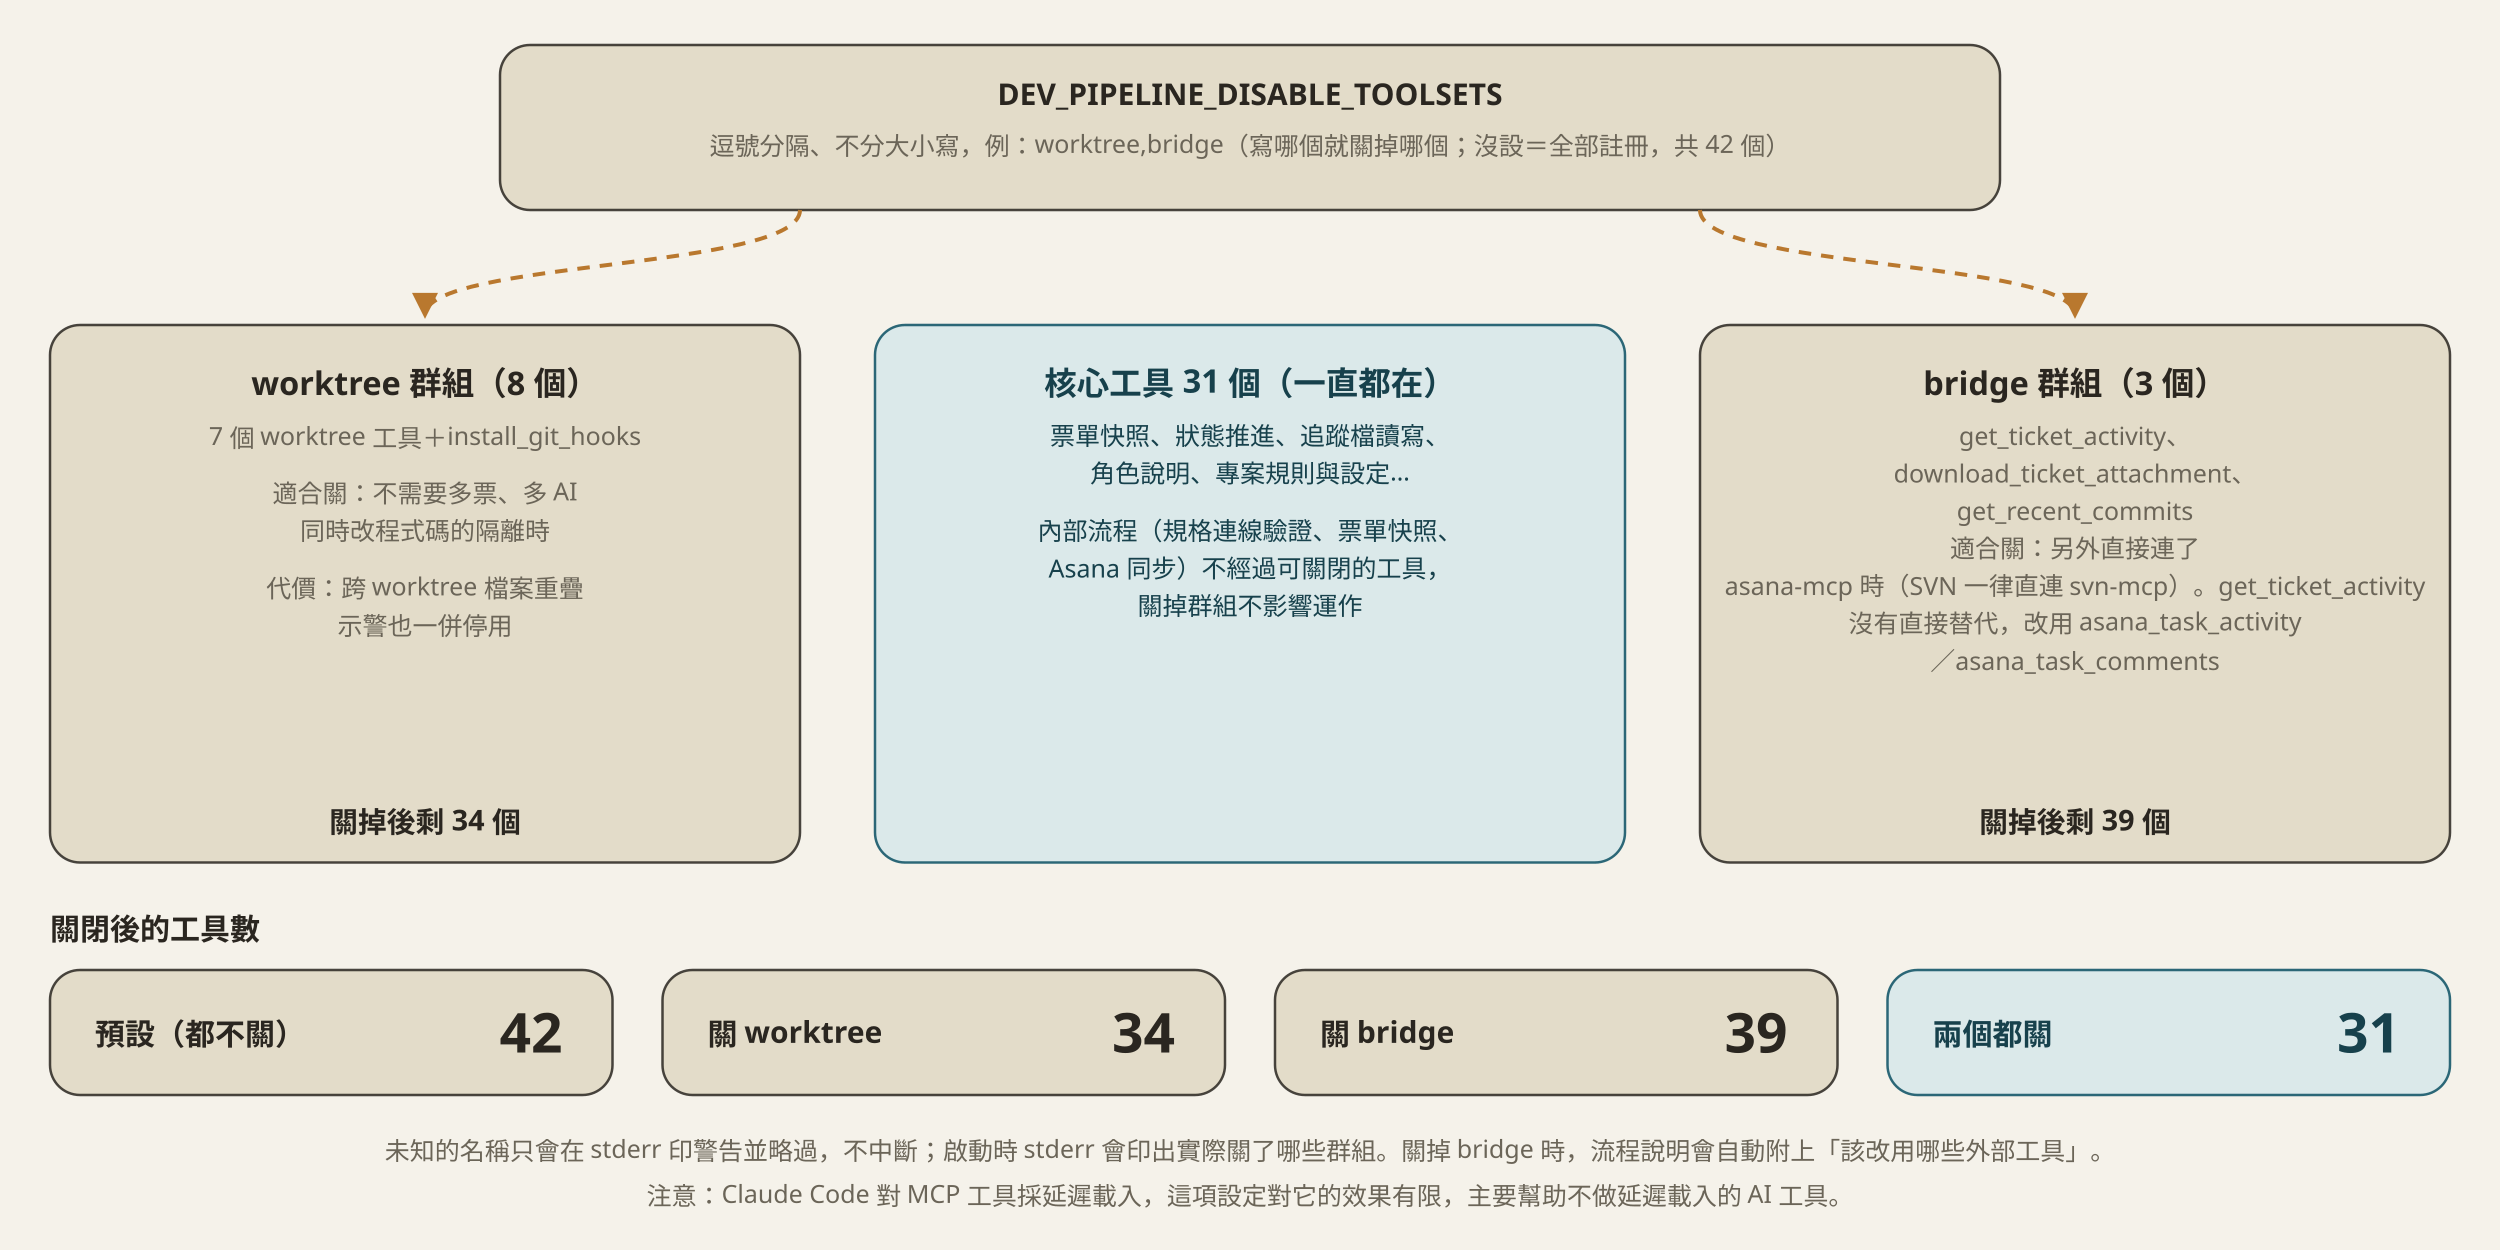
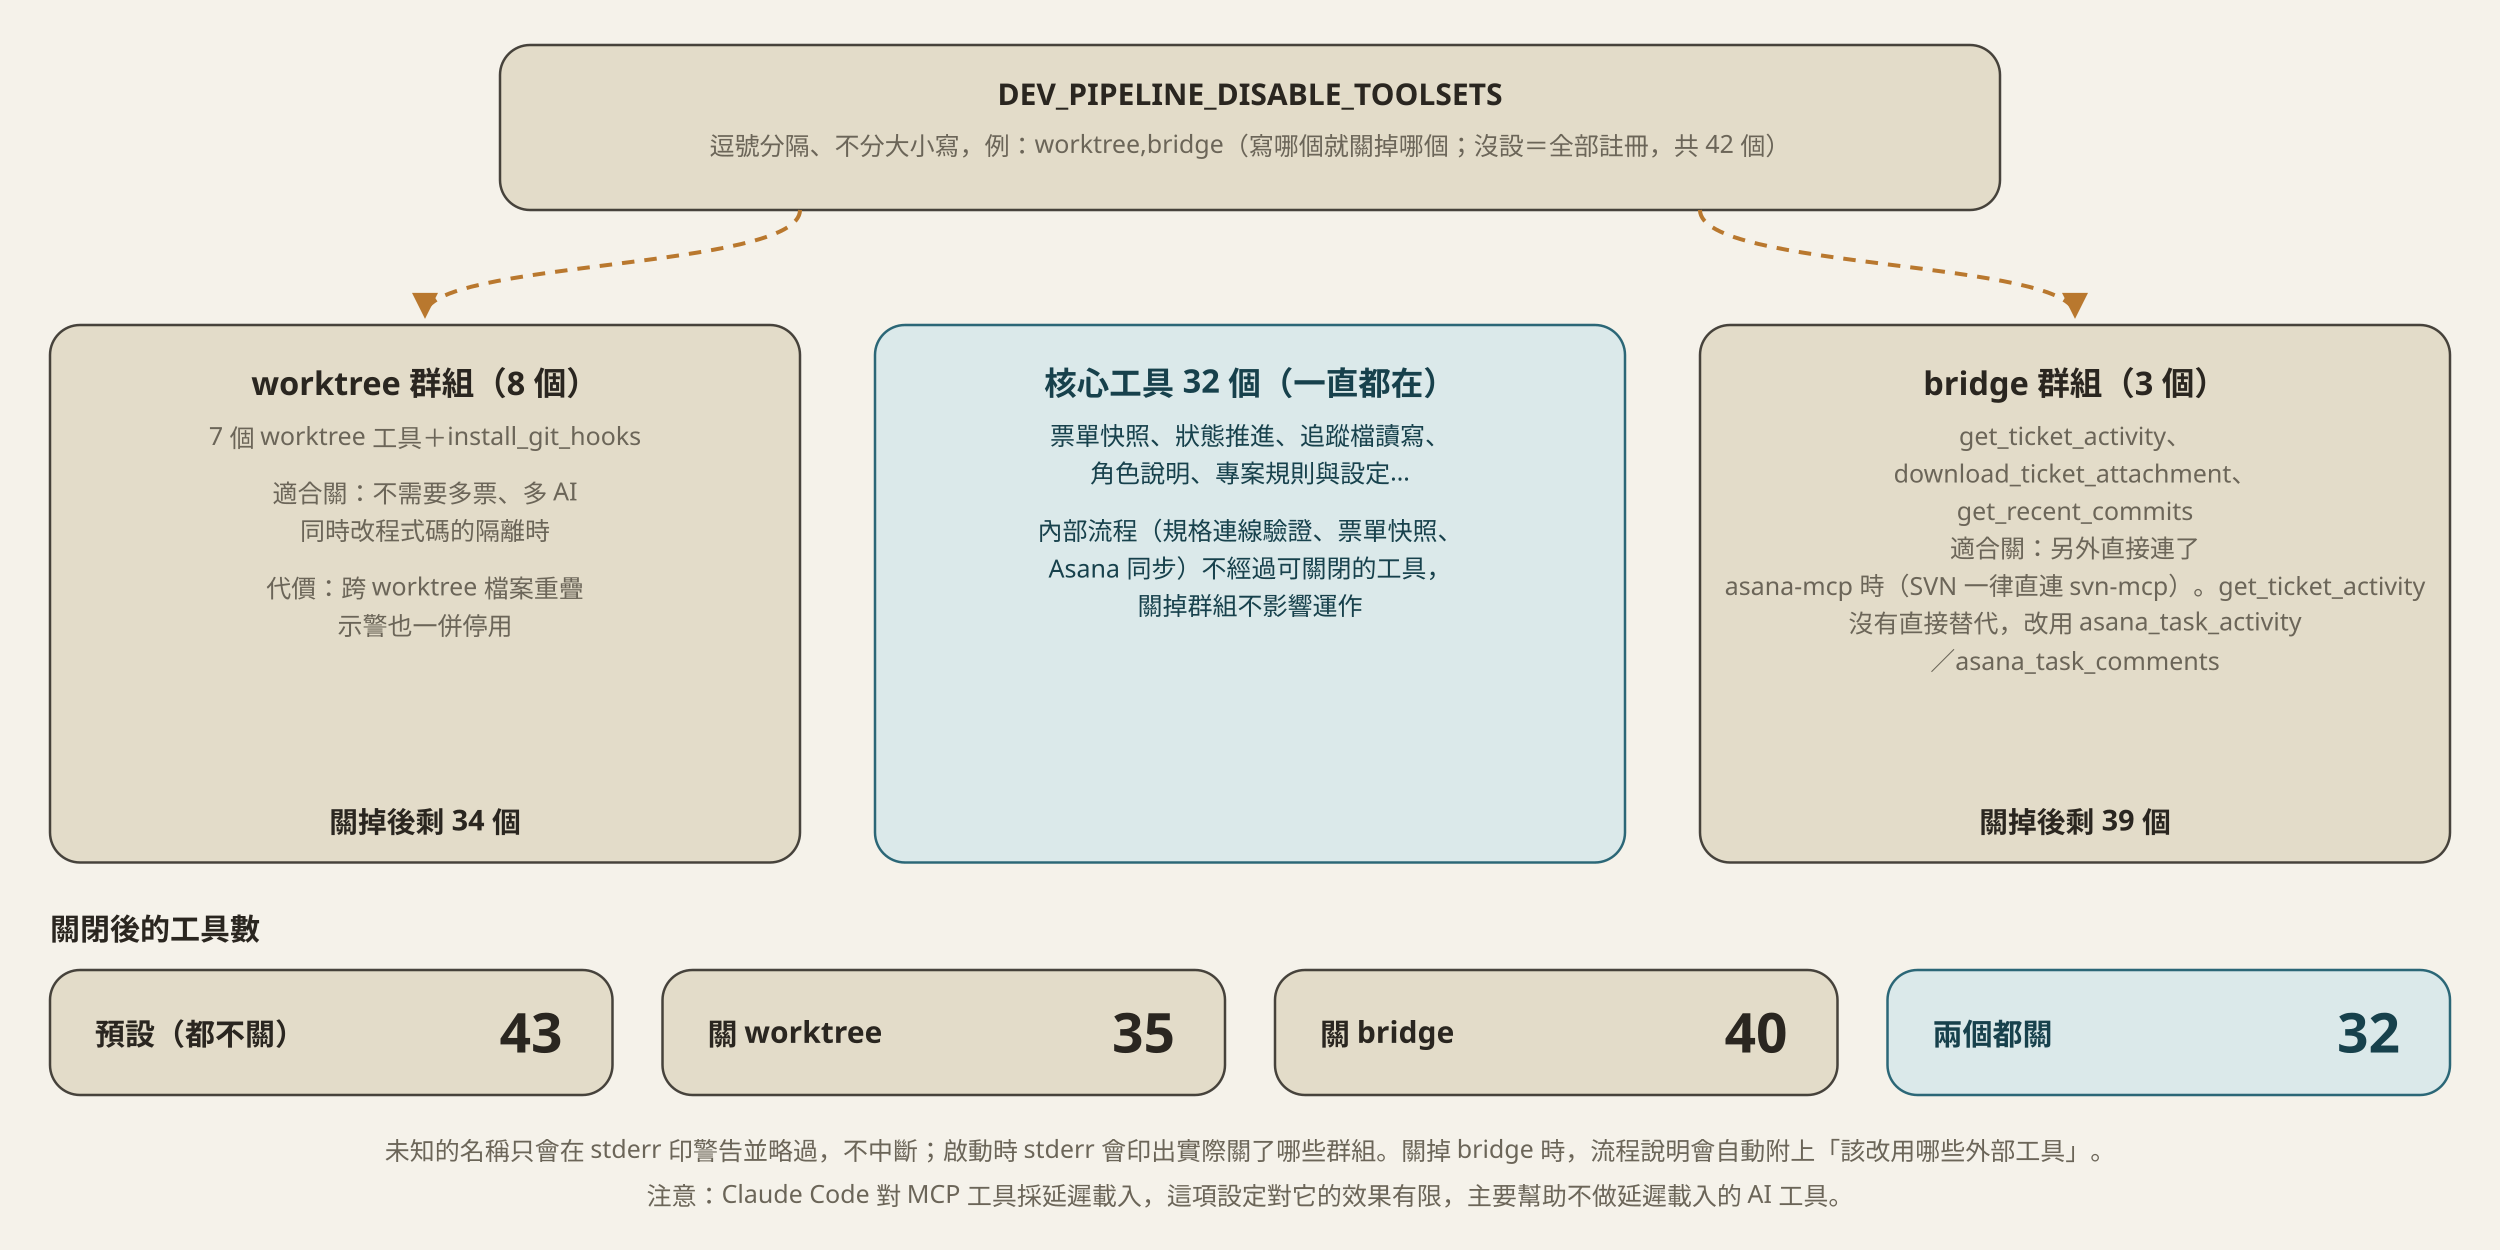
- <svg xmlns="http://www.w3.org/2000/svg" viewBox="0 0 1000 500" role="img" aria-label="工具群組可關閉：預設全部註冊共 42 個工具；用環境變數 DEV_PIPELINE_DISABLE_TOOLSETS 可關掉 worktree 群組（8 個，關後剩 34 個）或 bridge 群組（3 個，關後剩 39 個），兩個都關剩 31 個核心工具；內部流程不經過這些可關閉的工具，關閉不影響運作">
+ <svg xmlns="http://www.w3.org/2000/svg" viewBox="0 0 1000 500" role="img" aria-label="工具群組可關閉：預設全部註冊共 43 個工具；用環境變數 DEV_PIPELINE_DISABLE_TOOLSETS 可關掉 worktree 群組（8 個，關後剩 35 個）或 bridge 群組（3 個，關後剩 40 個），兩個都關剩 32 個核心工具；內部流程不經過這些可關閉的工具，關閉不影響運作">
  <defs>
    <marker id="toolsetsmain" viewBox="0 0 10 10" refX="8.5" refY="5" markerWidth="6.5" markerHeight="6.5" orient="auto-start-reverse">
      <path d="M0,0 L10,5 L0,10 z" fill="#2a2620" />
    </marker>
    <marker id="toolsetsacc" viewBox="0 0 10 10" refX="8.5" refY="5" markerWidth="6.5" markerHeight="6.5" orient="auto-start-reverse">
      <path d="M0,0 L10,5 L0,10 z" fill="#2b6777" />
    </marker>
    <marker id="toolsetswarn" viewBox="0 0 10 10" refX="8.5" refY="5" markerWidth="6.5" markerHeight="6.5" orient="auto-start-reverse">
      <path d="M0,0 L10,5 L0,10 z" fill="#b9782e" />
    </marker>
  </defs>
  <rect x="0" y="0" width="1000" height="500" fill="#f5f2ea" />
  <rect x="200" y="18" width="600" height="66" rx="12" fill="#e3dcc9" stroke="#2a2620" stroke-opacity="0.85" />
  <text x="500" y="42" text-anchor="middle" font-family="'IBM Plex Mono',sans-serif" font-size="12" fill="#2a2620" font-weight="700">DEV_PIPELINE_DISABLE_TOOLSETS</text>
  <text x="500" y="62" text-anchor="middle" font-family="'Noto Sans TC',sans-serif" font-size="10" fill="#6b6558">逗號分隔、不分大小寫，例：worktree,bridge（寫哪個就關掉哪個；沒設＝全部註冊，共 42 個）</text>
  <rect x="20" y="130" width="300" height="215" rx="12" fill="#e3dcc9" stroke="#2a2620" stroke-opacity="0.85" />
  <text x="170.0" y="158" text-anchor="middle" font-family="'Noto Sans TC',sans-serif" font-size="13" fill="#2a2620" font-weight="700">worktree 群組（8 個）</text>
  <text x="170.0" y="178" text-anchor="middle" font-family="'Noto Sans TC',sans-serif" font-size="10" fill="#6b6558">7 個 worktree 工具＋install_git_hooks</text>
  <text x="170.0" y="201" text-anchor="middle" font-family="'Noto Sans TC',sans-serif" font-size="10" fill="#6b6558">適合關：不需要多票、多 AI</text>
  <text x="170.0" y="216" text-anchor="middle" font-family="'Noto Sans TC',sans-serif" font-size="10" fill="#6b6558">同時改程式碼的隔離時</text>
  <text x="170.0" y="239" text-anchor="middle" font-family="'Noto Sans TC',sans-serif" font-size="10" fill="#6b6558">代價：跨 worktree 檔案重疊</text>
  <text x="170.0" y="254" text-anchor="middle" font-family="'Noto Sans TC',sans-serif" font-size="10" fill="#6b6558">示警也一併停用</text>
  <text x="170.0" y="333" text-anchor="middle" font-family="'Noto Sans TC',sans-serif" font-size="11.5" fill="#2a2620" font-weight="700">關掉後剩 34 個</text>
  <rect x="350" y="130" width="300" height="215" rx="12" fill="#dbe9ea" stroke="#2b6777" stroke-opacity="1" />
-   <text x="500.0" y="158" text-anchor="middle" font-family="'Noto Sans TC',sans-serif" font-size="13" fill="#17414c" font-weight="700">核心工具 31 個（一直都在）</text>
+   <text x="500.0" y="158" text-anchor="middle" font-family="'Noto Sans TC',sans-serif" font-size="13" fill="#17414c" font-weight="700">核心工具 32 個（一直都在）</text>
  <text x="500.0" y="178" text-anchor="middle" font-family="'Noto Sans TC',sans-serif" font-size="10" fill="#17414c">票單快照、狀態推進、追蹤檔讀寫、</text>
  <text x="500.0" y="193" text-anchor="middle" font-family="'Noto Sans TC',sans-serif" font-size="10" fill="#17414c">角色說明、專案規則與設定…</text>
  <text x="500.0" y="216" text-anchor="middle" font-family="'Noto Sans TC',sans-serif" font-size="10" fill="#17414c">內部流程（規格連線驗證、票單快照、</text>
  <text x="500.0" y="231" text-anchor="middle" font-family="'Noto Sans TC',sans-serif" font-size="10" fill="#17414c">Asana 同步）不經過可關閉的工具，</text>
  <text x="500.0" y="246" text-anchor="middle" font-family="'Noto Sans TC',sans-serif" font-size="10" fill="#17414c">關掉群組不影響運作</text>
  <rect x="680" y="130" width="300" height="215" rx="12" fill="#e3dcc9" stroke="#2a2620" stroke-opacity="0.85" />
  <text x="830.0" y="158" text-anchor="middle" font-family="'Noto Sans TC',sans-serif" font-size="13" fill="#2a2620" font-weight="700">bridge 群組（3 個）</text>
  <text x="830.0" y="178" text-anchor="middle" font-family="'Noto Sans TC',sans-serif" font-size="10" fill="#6b6558">get_ticket_activity、</text>
  <text x="830.0" y="193" text-anchor="middle" font-family="'Noto Sans TC',sans-serif" font-size="10" fill="#6b6558">download_ticket_attachment、</text>
  <text x="830.0" y="208" text-anchor="middle" font-family="'Noto Sans TC',sans-serif" font-size="10" fill="#6b6558">get_recent_commits</text>
  <text x="830.0" y="223" text-anchor="middle" font-family="'Noto Sans TC',sans-serif" font-size="10" fill="#6b6558">適合關：另外直接連了</text>
  <text x="830.0" y="238" text-anchor="middle" font-family="'Noto Sans TC',sans-serif" font-size="10" fill="#6b6558">asana-mcp 時（SVN 一律直連 svn-mcp）。get_ticket_activity</text>
  <text x="830.0" y="253" text-anchor="middle" font-family="'Noto Sans TC',sans-serif" font-size="10" fill="#6b6558">沒有直接替代，改用 asana_task_activity</text>
  <text x="830.0" y="268" text-anchor="middle" font-family="'Noto Sans TC',sans-serif" font-size="10" fill="#6b6558">／asana_task_comments</text>
  <text x="830.0" y="333" text-anchor="middle" font-family="'Noto Sans TC',sans-serif" font-size="11.5" fill="#2a2620" font-weight="700">關掉後剩 39 個</text>
  <path d="M 320 84 C 320 108, 170 104, 170 126" fill="none" stroke="#b9782e" stroke-width="1.6" stroke-dasharray="5 4" marker-end="url(#toolsetswarn)" />
  <path d="M 680 84 C 680 108, 830 104, 830 126" fill="none" stroke="#b9782e" stroke-width="1.6" stroke-dasharray="5 4" marker-end="url(#toolsetswarn)" />
  <text x="20" y="376" text-anchor="start" font-family="'Noto Sans TC',sans-serif" font-size="12" fill="#2a2620" font-weight="700">關閉後的工具數</text>
  <rect x="20" y="388" width="225" height="50" rx="12" fill="#e3dcc9" stroke="#2a2620" stroke-opacity="0.85" />
  <text x="38" y="418" text-anchor="start" font-family="'Noto Sans TC',sans-serif" font-size="12" fill="#2a2620" font-weight="700">預設（都不關）</text>
-   <text x="225" y="421" text-anchor="end" font-family="'Noto Sans TC',sans-serif" font-size="22" fill="#2a2620" font-weight="700">42</text>
+   <text x="225" y="421" text-anchor="end" font-family="'Noto Sans TC',sans-serif" font-size="22" fill="#2a2620" font-weight="700">43</text>
  <rect x="265" y="388" width="225" height="50" rx="12" fill="#e3dcc9" stroke="#2a2620" stroke-opacity="0.85" />
  <text x="283" y="418" text-anchor="start" font-family="'Noto Sans TC',sans-serif" font-size="12" fill="#2a2620" font-weight="700">關 worktree</text>
-   <text x="470" y="421" text-anchor="end" font-family="'Noto Sans TC',sans-serif" font-size="22" fill="#2a2620" font-weight="700">34</text>
+   <text x="470" y="421" text-anchor="end" font-family="'Noto Sans TC',sans-serif" font-size="22" fill="#2a2620" font-weight="700">35</text>
  <rect x="510" y="388" width="225" height="50" rx="12" fill="#e3dcc9" stroke="#2a2620" stroke-opacity="0.85" />
  <text x="528" y="418" text-anchor="start" font-family="'Noto Sans TC',sans-serif" font-size="12" fill="#2a2620" font-weight="700">關 bridge</text>
-   <text x="715" y="421" text-anchor="end" font-family="'Noto Sans TC',sans-serif" font-size="22" fill="#2a2620" font-weight="700">39</text>
+   <text x="715" y="421" text-anchor="end" font-family="'Noto Sans TC',sans-serif" font-size="22" fill="#2a2620" font-weight="700">40</text>
  <rect x="755" y="388" width="225" height="50" rx="12" fill="#dbe9ea" stroke="#2b6777" stroke-opacity="1" />
  <text x="773" y="418" text-anchor="start" font-family="'Noto Sans TC',sans-serif" font-size="12" fill="#17414c" font-weight="700">兩個都關</text>
-   <text x="960" y="421" text-anchor="end" font-family="'Noto Sans TC',sans-serif" font-size="22" fill="#17414c" font-weight="700">31</text>
+   <text x="960" y="421" text-anchor="end" font-family="'Noto Sans TC',sans-serif" font-size="22" fill="#17414c" font-weight="700">32</text>
  <text x="500" y="464" text-anchor="middle" font-family="'Noto Sans TC',sans-serif" font-size="10" fill="#6b6558">未知的名稱只會在 stderr 印警告並略過，不中斷；啟動時 stderr 會印出實際關了哪些群組。關掉 bridge 時，流程說明會自動附上「該改用哪些外部工具」。</text>
  <text x="500" y="482" text-anchor="middle" font-family="'Noto Sans TC',sans-serif" font-size="10" fill="#6b6558">注意：Claude Code 對 MCP 工具採延遲載入，這項設定對它的效果有限，主要幫助不做延遲載入的 AI 工具。</text>
</svg>
